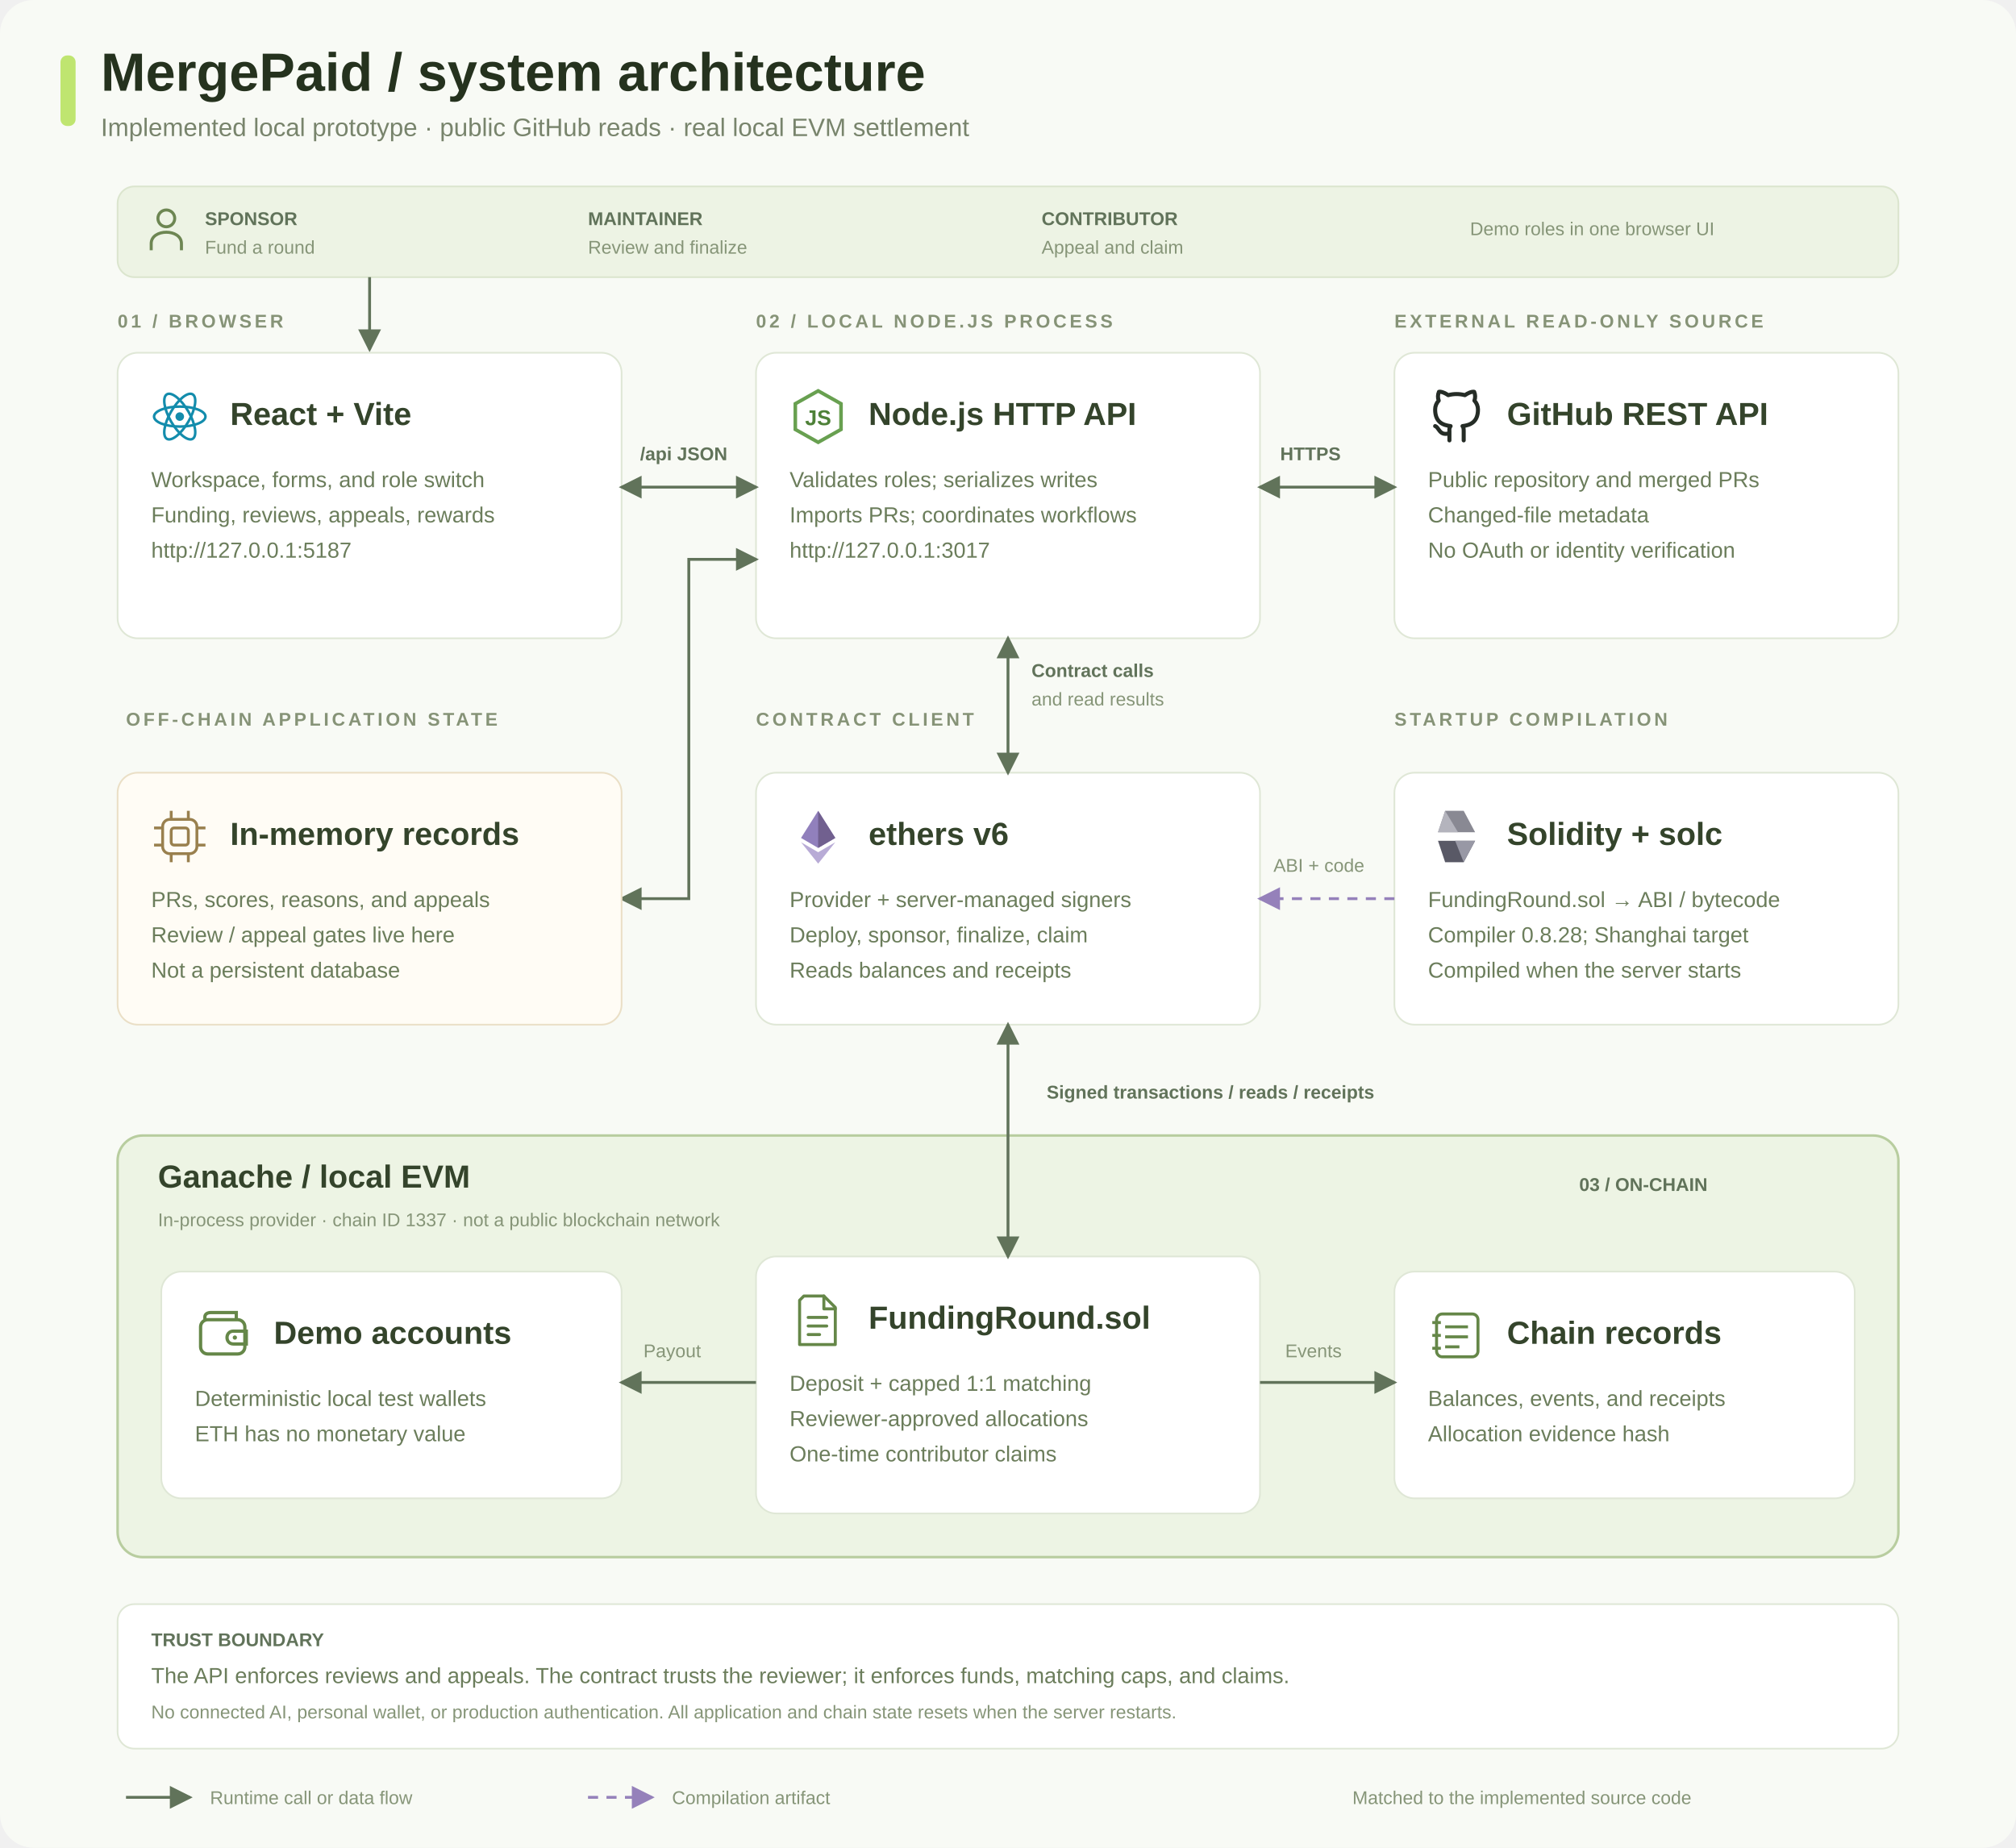
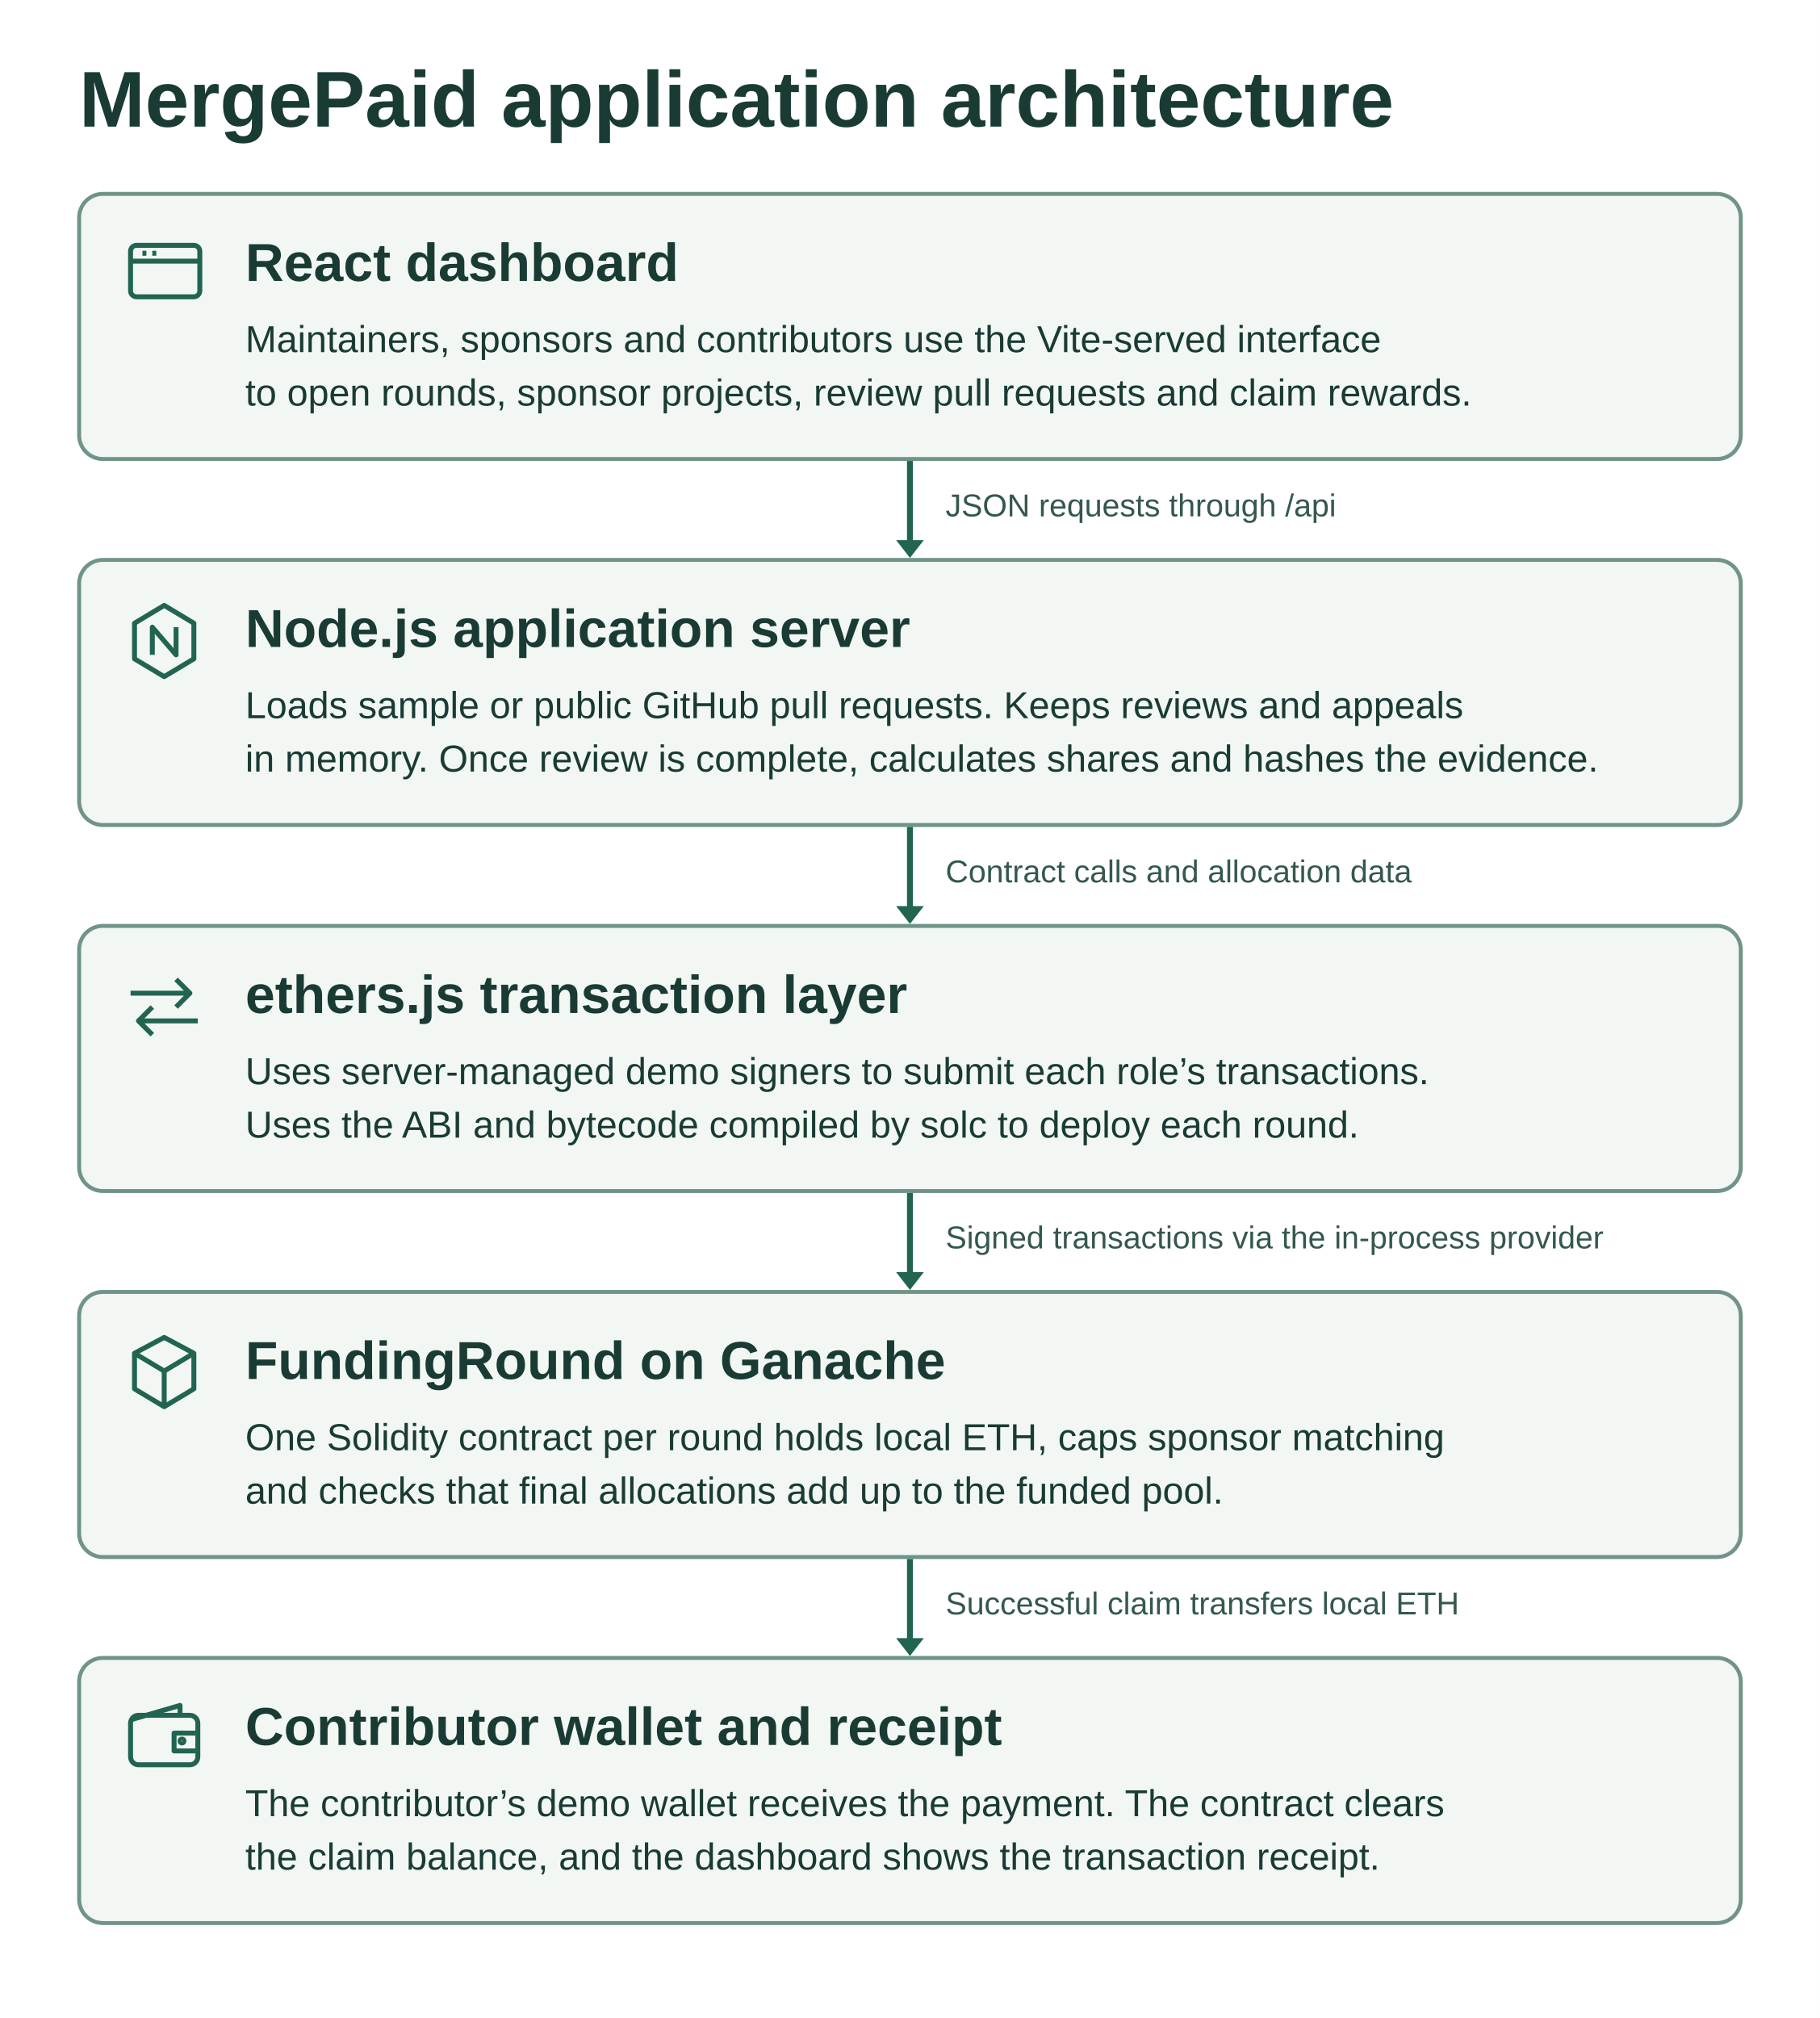
- <svg xmlns="http://www.w3.org/2000/svg" width="1200" height="1100" viewBox="0 0 1200 1100" role="img" aria-labelledby="title description">
-   <defs>
-     <marker id="arrow" markerWidth="8" markerHeight="8" refX="7" refY="4" orient="auto">
-       <path d="M0 0L8 4L0 8Z" fill="#61735a" />
-     </marker>
-     <marker id="arrowBack" markerWidth="8" markerHeight="8" refX="1" refY="4" orient="auto">
-       <path d="M8 0L0 4L8 8Z" fill="#61735a" />
-     </marker>
-     <marker id="purpleArrow" markerWidth="8" markerHeight="8" refX="7" refY="4" orient="auto">
-       <path d="M0 0L8 4L0 8Z" fill="#9581ba" />
-     </marker>
-     <symbol id="react" viewBox="0 0 40 40">
-       <g fill="none" stroke="#138cac" stroke-width="1.8">
-         <ellipse cx="20" cy="20" rx="18" ry="7" />
-         <ellipse cx="20" cy="20" rx="18" ry="7" transform="rotate(60 20 20)" />
-         <ellipse cx="20" cy="20" rx="18" ry="7" transform="rotate(120 20 20)" />
-       </g>
-       <circle cx="20" cy="20" r="3" fill="#138cac" />
-     </symbol>
-     <symbol id="node" viewBox="0 0 40 40">
-       <path d="M20 2L36 11V29L20 38L4 29V11Z" fill="none" stroke="#68a050" stroke-width="2.5" />
-       <text x="20" y="26" text-anchor="middle" font-family="Arial,sans-serif" font-size="15" font-weight="700" fill="#4e8138">JS</text>
-     </symbol>
-     <symbol id="github" viewBox="0 0 24 24">
-       <g fill="none" stroke="#252c26" stroke-width="1.7" stroke-linecap="round" stroke-linejoin="round">
-         <path d="M9 19c-4.3 1.3-4.3-2.5-6-3m12 6v-3.9c0-1.1-.1-1.6-.5-2.1 3.2-.4 6.5-1.6 6.5-7a5.4 5.4 0 0 0-1.5-3.7 5 5 0 0 0-.1-3.7s-1.2-.4-3.9 1.4a13.4 13.4 0 0 0-7 0C5.8 1.2 4.6 1.6 4.6 1.6a5 5 0 0 0-.1 3.7A5.4 5.4 0 0 0 3 9c0 5.4 3.3 6.6 6.5 7-.4.5-.6 1.1-.5 2.1V22" />
-       </g>
-     </symbol>
-     <symbol id="memory" viewBox="0 0 40 40">
-       <g fill="none" stroke="#99804e" stroke-width="2">
-         <rect x="8" y="8" width="24" height="24" rx="5" />
-         <rect x="14" y="14" width="12" height="12" rx="2" />
-         <path d="M14 2V8M26 2V8M14 32V38M26 32V38M2 14H8M2 26H8M32 14H38M32 26H38" />
-       </g>
-     </symbol>
-     <symbol id="ethers" viewBox="0 0 40 40">
-       <path d="M20 2L8 21L20 28L32 21Z" fill="#9180bc" />
-       <path d="M20 31L8 24L20 39L32 24Z" fill="#b8abd6" />
-       <path d="M20 2V28L32 21Z" fill="#71608f" />
-     </symbol>
-     <symbol id="solidity" viewBox="0 0 40 40">
-       <path d="M12 2H25L33 17H7Z" fill="#898993" />
-       <path d="M7 23H33L25 38H12Z" fill="#595966" />
-       <path d="M12 2L7 17H21Z" fill="#b4b4bd" />
-       <path d="M19 23L25 38L33 23Z" fill="#9898a5" />
-     </symbol>
-     <symbol id="wallet" viewBox="0 0 40 40">
-       <g fill="none" stroke="#658748" stroke-width="2.3">
-         <rect x="4" y="9" width="31" height="24" rx="5" />
-         <path d="M7 9V7C7 5 9 4 11 4H29V9" />
-         <path d="M27 17H36V26H27C21 26 21 17 27 17Z" />
-       </g>
-       <circle cx="28" cy="21.5" r="1.5" fill="#658748" />
-     </symbol>
-     <symbol id="contract" viewBox="0 0 40 40">
-       <g fill="none" stroke="#658748" stroke-width="2.1" stroke-linecap="round" stroke-linejoin="round">
-         <path d="M10 3H24L32 11V37H7V6Z" />
-         <path d="M24 3V12H32M13 18H26M13 24H26M13 30H21" />
-       </g>
-     </symbol>
-     <symbol id="ledger" viewBox="0 0 40 40">
-       <g fill="none" stroke="#658748" stroke-width="2.1">
-         <rect x="6" y="5" width="29" height="30" rx="4" />
-         <path d="M12 14H28M12 21H28M12 28H22M3 11H9M3 20H9M3 29H9" />
-       </g>
-     </symbol>
-   </defs>
-   <style>text{font-family:Arial,Helvetica,sans-serif}.title{font-size:32px;font-weight:700;fill:#25321e}.subtitle{font-size:15px;fill:#78846c}.lane{font-size:11px;letter-spacing:1.8px;font-weight:700;fill:#869377}.heading{font-size:19px;font-weight:700;fill:#34442b}.body{font-size:13px;fill:#6b7d5b}.small{font-size:11px;fill:#869578}.label{font-size:11px;font-weight:600;fill:#61735a}.line{fill:none;stroke:#61735a;stroke-width:1.7;marker-end:url(#arrow)}.two{marker-start:url(#arrowBack)}.build{fill:none;stroke:#9581ba;stroke-width:1.7;stroke-dasharray:6 5;marker-end:url(#purpleArrow)}</style>
-   <rect width="1200" height="1100" rx="20" fill="#f8faf5" />
-   <rect x="36" y="33" width="9" height="42" rx="4" fill="#bfe570" />
-   <text x="60" y="54" class="title">MergePaid / system architecture</text>
-   <text x="60" y="81" class="subtitle">Implemented local prototype · public GitHub reads · real local EVM settlement</text>
-   <rect x="70" y="111" width="1060" height="54" rx="10" fill="#edf3e4" stroke="#dbe5ce" />
-   <g fill="none" stroke="#6d8652" stroke-width="1.8">
-     <circle cx="99" cy="130" r="5" />
-     <path d="M90 149V145C90 136 108 136 108 145V149" />
+ <svg xmlns="http://www.w3.org/2000/svg" width="920" height="1020" viewBox="0 0 920 1020" role="img" aria-labelledby="title desc">
+   <rect width="920" height="1020" fill="white" />
+   <text x="40" y="64" font-family="Arial, sans-serif" font-size="40" font-weight="700" fill="#193b34">MergePaid application architecture</text>
+   <rect x="40" y="98" width="840" height="134" rx="12" fill="#f2f7f4" stroke="#709487" stroke-width="2" />
+   <g transform="translate(65 120)" fill="none" stroke="#216451" stroke-width="2.5" stroke-linejoin="round">
+     <rect x="1" y="4" width="35" height="26" rx="3" />
+     <path d="M1 12h35M7 8h2m3 0h2" />
  </g>
-   <text x="122" y="134" class="label">SPONSOR</text>
-   <text x="122" y="151" class="small">Fund a round</text>
-   <text x="350" y="134" class="label">MAINTAINER</text>
-   <text x="350" y="151" class="small">Review and finalize</text>
-   <text x="620" y="134" class="label">CONTRIBUTOR</text>
-   <text x="620" y="151" class="small">Appeal and claim</text>
-   <text x="875" y="140" class="small">Demo roles in one browser UI</text>
-   <path d="M220 165V208" class="line" />
-   <text x="70" y="195" class="lane">01 / BROWSER</text>
-   <text x="450" y="195" class="lane">02 / LOCAL NODE.JS PROCESS</text>
-   <text x="830" y="195" class="lane">EXTERNAL READ-ONLY SOURCE</text>
-   <rect x="70" y="210" width="300" height="170" rx="12" fill="#ffffff" stroke="#dfe7d6" />
-   <use href="#react" x="90" y="231" width="34" height="34" />
-   <text x="137" y="253" class="heading">React + Vite</text>
-   <text x="90" y="290" class="body">Workspace, forms, and role switch</text>
-   <text x="90" y="311" class="body">Funding, reviews, appeals, rewards</text>
-   <text x="90" y="332" class="body">http://127.0.0.1:5187</text>
-   <rect x="450" y="210" width="300" height="170" rx="12" fill="#ffffff" stroke="#dfe7d6" />
-   <use href="#node" x="470" y="231" width="34" height="34" />
-   <text x="517" y="253" class="heading">Node.js HTTP API</text>
-   <text x="470" y="290" class="body">Validates roles; serializes writes</text>
-   <text x="470" y="311" class="body">Imports PRs; coordinates workflows</text>
-   <text x="470" y="332" class="body">http://127.0.0.1:3017</text>
-   <rect x="830" y="210" width="300" height="170" rx="12" fill="#ffffff" stroke="#dfe7d6" />
-   <use href="#github" x="850" y="231" width="34" height="34" />
-   <text x="897" y="253" class="heading">GitHub REST API</text>
-   <text x="850" y="290" class="body">Public repository and merged PRs</text>
-   <text x="850" y="311" class="body">Changed-file metadata</text>
-   <text x="850" y="332" class="body">No OAuth or identity verification</text>
-   <path d="M370 290H450" class="line two" />
-   <text x="381" y="274" class="label">/api JSON</text>
-   <path d="M750 290H830" class="line two" />
-   <text x="762" y="274" class="label">HTTPS</text>
-   <path d="M450 333H410V535H370" class="line two" />
-   <text x="75" y="432" class="lane">OFF-CHAIN APPLICATION STATE</text>
-   <text x="450" y="432" class="lane">CONTRACT CLIENT</text>
-   <text x="830" y="432" class="lane">STARTUP COMPILATION</text>
-   <rect x="70" y="460" width="300" height="150" rx="12" fill="#fffcf5" stroke="#eadfc6" />
-   <use href="#memory" x="90" y="481" width="34" height="34" />
-   <text x="137" y="503" class="heading">In-memory records</text>
-   <text x="90" y="540" class="body">PRs, scores, reasons, and appeals</text>
-   <text x="90" y="561" class="body">Review / appeal gates live here</text>
-   <text x="90" y="582" class="body">Not a persistent database</text>
-   <rect x="450" y="460" width="300" height="150" rx="12" fill="#ffffff" stroke="#dfe7d6" />
-   <use href="#ethers" x="470" y="481" width="34" height="34" />
-   <text x="517" y="503" class="heading">ethers v6</text>
-   <text x="470" y="540" class="body">Provider + server-managed signers</text>
-   <text x="470" y="561" class="body">Deploy, sponsor, finalize, claim</text>
-   <text x="470" y="582" class="body">Reads balances and receipts</text>
-   <rect x="830" y="460" width="300" height="150" rx="12" fill="#ffffff" stroke="#dfe7d6" />
-   <use href="#solidity" x="850" y="481" width="34" height="34" />
-   <text x="897" y="503" class="heading">Solidity + solc</text>
-   <text x="850" y="540" class="body">FundingRound.sol → ABI / bytecode</text>
-   <text x="850" y="561" class="body">Compiler 0.8.28; Shanghai target</text>
-   <text x="850" y="582" class="body">Compiled when the server starts</text>
-   <path d="M600 380V460" class="line two" />
-   <text x="614" y="403" class="label">Contract calls</text>
-   <text x="614" y="420" class="small">and read results</text>
-   <path d="M830 535H750" class="build" />
-   <text x="758" y="519" class="small">ABI + code</text>
-   <rect x="70" y="676" width="1060" height="251" rx="15" fill="#edf4e4" stroke="#b8cd9f" stroke-width="1.5" />
-   <text x="94" y="707" class="heading">Ganache / local EVM</text>
-   <text x="94" y="730" class="small">In-process provider · chain ID 1337 · not a public blockchain network</text>
-   <text x="940" y="709" class="label">03 / ON-CHAIN</text>
-   <rect x="96" y="757" width="274" height="135" rx="12" fill="#ffffff" stroke="#dfe7d6" />
-   <use href="#wallet" x="116" y="778" width="34" height="34" />
-   <text x="163" y="800" class="heading">Demo accounts</text>
-   <text x="116" y="837" class="body">Deterministic local test wallets</text>
-   <text x="116" y="858" class="body">ETH has no monetary value</text>
-   <rect x="450" y="748" width="300" height="153" rx="12" fill="#ffffff" stroke="#dfe7d6" />
-   <use href="#contract" x="470" y="769" width="34" height="34" />
-   <text x="517" y="791" class="heading">FundingRound.sol</text>
-   <text x="470" y="828" class="body">Deposit + capped 1:1 matching</text>
-   <text x="470" y="849" class="body">Reviewer-approved allocations</text>
-   <text x="470" y="870" class="body">One-time contributor claims</text>
-   <rect x="830" y="757" width="274" height="135" rx="12" fill="#ffffff" stroke="#dfe7d6" />
-   <use href="#ledger" x="850" y="778" width="34" height="34" />
-   <text x="897" y="800" class="heading">Chain records</text>
-   <text x="850" y="837" class="body">Balances, events, and receipts</text>
-   <text x="850" y="858" class="body">Allocation evidence hash</text>
-   <path d="M600 610V748" class="line two" />
-   <rect x="613" y="638" width="235" height="24" rx="5" fill="#f8faf5" />
-   <text x="623" y="654" class="label">Signed transactions / reads / receipts</text>
-   <path d="M450 823H370" class="line" />
-   <text x="383" y="808" class="small">Payout</text>
-   <path d="M750 823H830" class="line" />
-   <text x="765" y="808" class="small">Events</text>
-   <rect x="70" y="955" width="1060" height="86" rx="10" fill="#ffffff" stroke="#dfe7d6" />
-   <text x="90" y="980" class="label">TRUST BOUNDARY</text>
-   <text x="90" y="1002" class="body">The API enforces reviews and appeals. The contract trusts the reviewer; it enforces funds, matching caps, and claims.</text>
-   <text x="90" y="1023" class="small">No connected AI, personal wallet, or production authentication. All application and chain state resets when the server restarts.</text>
-   <path d="M75 1070H113" class="line" />
-   <text x="125" y="1074" class="small">Runtime call or data flow</text>
-   <path d="M350 1070H388" class="build" />
-   <text x="400" y="1074" class="small">Compilation artifact</text>
-   <text x="805" y="1074" class="small">Matched to the implemented source code</text>
+   <text x="124" y="142" font-family="Arial, sans-serif" font-size="27" font-weight="700" fill="#193b34">React dashboard</text>
+   <text x="124" y="178" font-family="Arial, sans-serif" font-size="19" font-weight="400" fill="#193b34">Maintainers, sponsors and contributors use the Vite-served interface</text>
+   <text x="124" y="205" font-family="Arial, sans-serif" font-size="19" font-weight="400" fill="#193b34">to open rounds, sponsor projects, review pull requests and claim rewards.</text>
+   <path d="M460 233v42" stroke="#216451" stroke-width="3" />
+   <path d="M453 273h14l-7 9z" fill="#216451" />
+   <text x="478" y="261" font-family="Arial, sans-serif" font-size="16" font-weight="400" fill="#34584d">JSON requests through /api</text>
+   <rect x="40" y="283" width="840" height="134" rx="12" fill="#f2f7f4" stroke="#709487" stroke-width="2" />
+   <g transform="translate(65 305)" fill="none" stroke="#216451" stroke-width="2.5" stroke-linejoin="round">
+     <path d="M18 1l15 9v18l-15 9-15-9V10z" />
+     <path d="M12 26V12l12 14V12" />
+   </g>
+   <text x="124" y="327" font-family="Arial, sans-serif" font-size="27" font-weight="700" fill="#193b34">Node.js application server</text>
+   <text x="124" y="363" font-family="Arial, sans-serif" font-size="19" font-weight="400" fill="#193b34">Loads sample or public GitHub pull requests. Keeps reviews and appeals</text>
+   <text x="124" y="390" font-family="Arial, sans-serif" font-size="19" font-weight="400" fill="#193b34">in memory. Once review is complete, calculates shares and hashes the evidence.</text>
+   <path d="M460 418v42" stroke="#216451" stroke-width="3" />
+   <path d="M453 458h14l-7 9z" fill="#216451" />
+   <text x="478" y="446" font-family="Arial, sans-serif" font-size="16" font-weight="400" fill="#34584d">Contract calls and allocation data</text>
+   <rect x="40" y="468" width="840" height="134" rx="12" fill="#f2f7f4" stroke="#709487" stroke-width="2" />
+   <g transform="translate(65 490)" fill="none" stroke="#216451" stroke-width="2.5" stroke-linejoin="round">
+     <path d="M1 12h30m-7-7 7 7-7 7M35 26H5m7-7-7 7 7 7" />
+   </g>
+   <text x="124" y="512" font-family="Arial, sans-serif" font-size="27" font-weight="700" fill="#193b34">ethers.js transaction layer</text>
+   <text x="124" y="548" font-family="Arial, sans-serif" font-size="19" font-weight="400" fill="#193b34">Uses server-managed demo signers to submit each role’s transactions.</text>
+   <text x="124" y="575" font-family="Arial, sans-serif" font-size="19" font-weight="400" fill="#193b34">Uses the ABI and bytecode compiled by solc to deploy each round.</text>
+   <path d="M460 603v42" stroke="#216451" stroke-width="3" />
+   <path d="M453 643h14l-7 9z" fill="#216451" />
+   <text x="478" y="631" font-family="Arial, sans-serif" font-size="16" font-weight="400" fill="#34584d">Signed transactions via the in-process provider</text>
+   <rect x="40" y="653" width="840" height="134" rx="12" fill="#f2f7f4" stroke="#709487" stroke-width="2" />
+   <g transform="translate(65 675)" fill="none" stroke="#216451" stroke-width="2.5" stroke-linejoin="round">
+     <path d="M18 1l15 8v18l-15 9-15-9V9zM3 9l15 9 15-9M18 18v18" />
+   </g>
+   <text x="124" y="697" font-family="Arial, sans-serif" font-size="27" font-weight="700" fill="#193b34">FundingRound on Ganache</text>
+   <text x="124" y="733" font-family="Arial, sans-serif" font-size="19" font-weight="400" fill="#193b34">One Solidity contract per round holds local ETH, caps sponsor matching</text>
+   <text x="124" y="760" font-family="Arial, sans-serif" font-size="19" font-weight="400" fill="#193b34">and checks that final allocations add up to the funded pool.</text>
+   <path d="M460 788v42" stroke="#216451" stroke-width="3" />
+   <path d="M453 828h14l-7 9z" fill="#216451" />
+   <text x="478" y="816" font-family="Arial, sans-serif" font-size="16" font-weight="400" fill="#34584d">Successful claim transfers local ETH</text>
+   <rect x="40" y="838" width="840" height="134" rx="12" fill="#f2f7f4" stroke="#709487" stroke-width="2" />
+   <g transform="translate(65 860)" fill="none" stroke="#216451" stroke-width="2.5" stroke-linejoin="round">
+     <rect x="1" y="7" width="34" height="25" rx="4" />
+     <path d="M2 9l24-7v5m8 9H23v9h11" />
+     <circle cx="27" cy="20" r="1" />
+   </g>
+   <text x="124" y="882" font-family="Arial, sans-serif" font-size="27" font-weight="700" fill="#193b34">Contributor wallet and receipt</text>
+   <text x="124" y="918" font-family="Arial, sans-serif" font-size="19" font-weight="400" fill="#193b34">The contributor’s demo wallet receives the payment. The contract clears</text>
+   <text x="124" y="945" font-family="Arial, sans-serif" font-size="19" font-weight="400" fill="#193b34">the claim balance, and the dashboard shows the transaction receipt.</text>
</svg>
